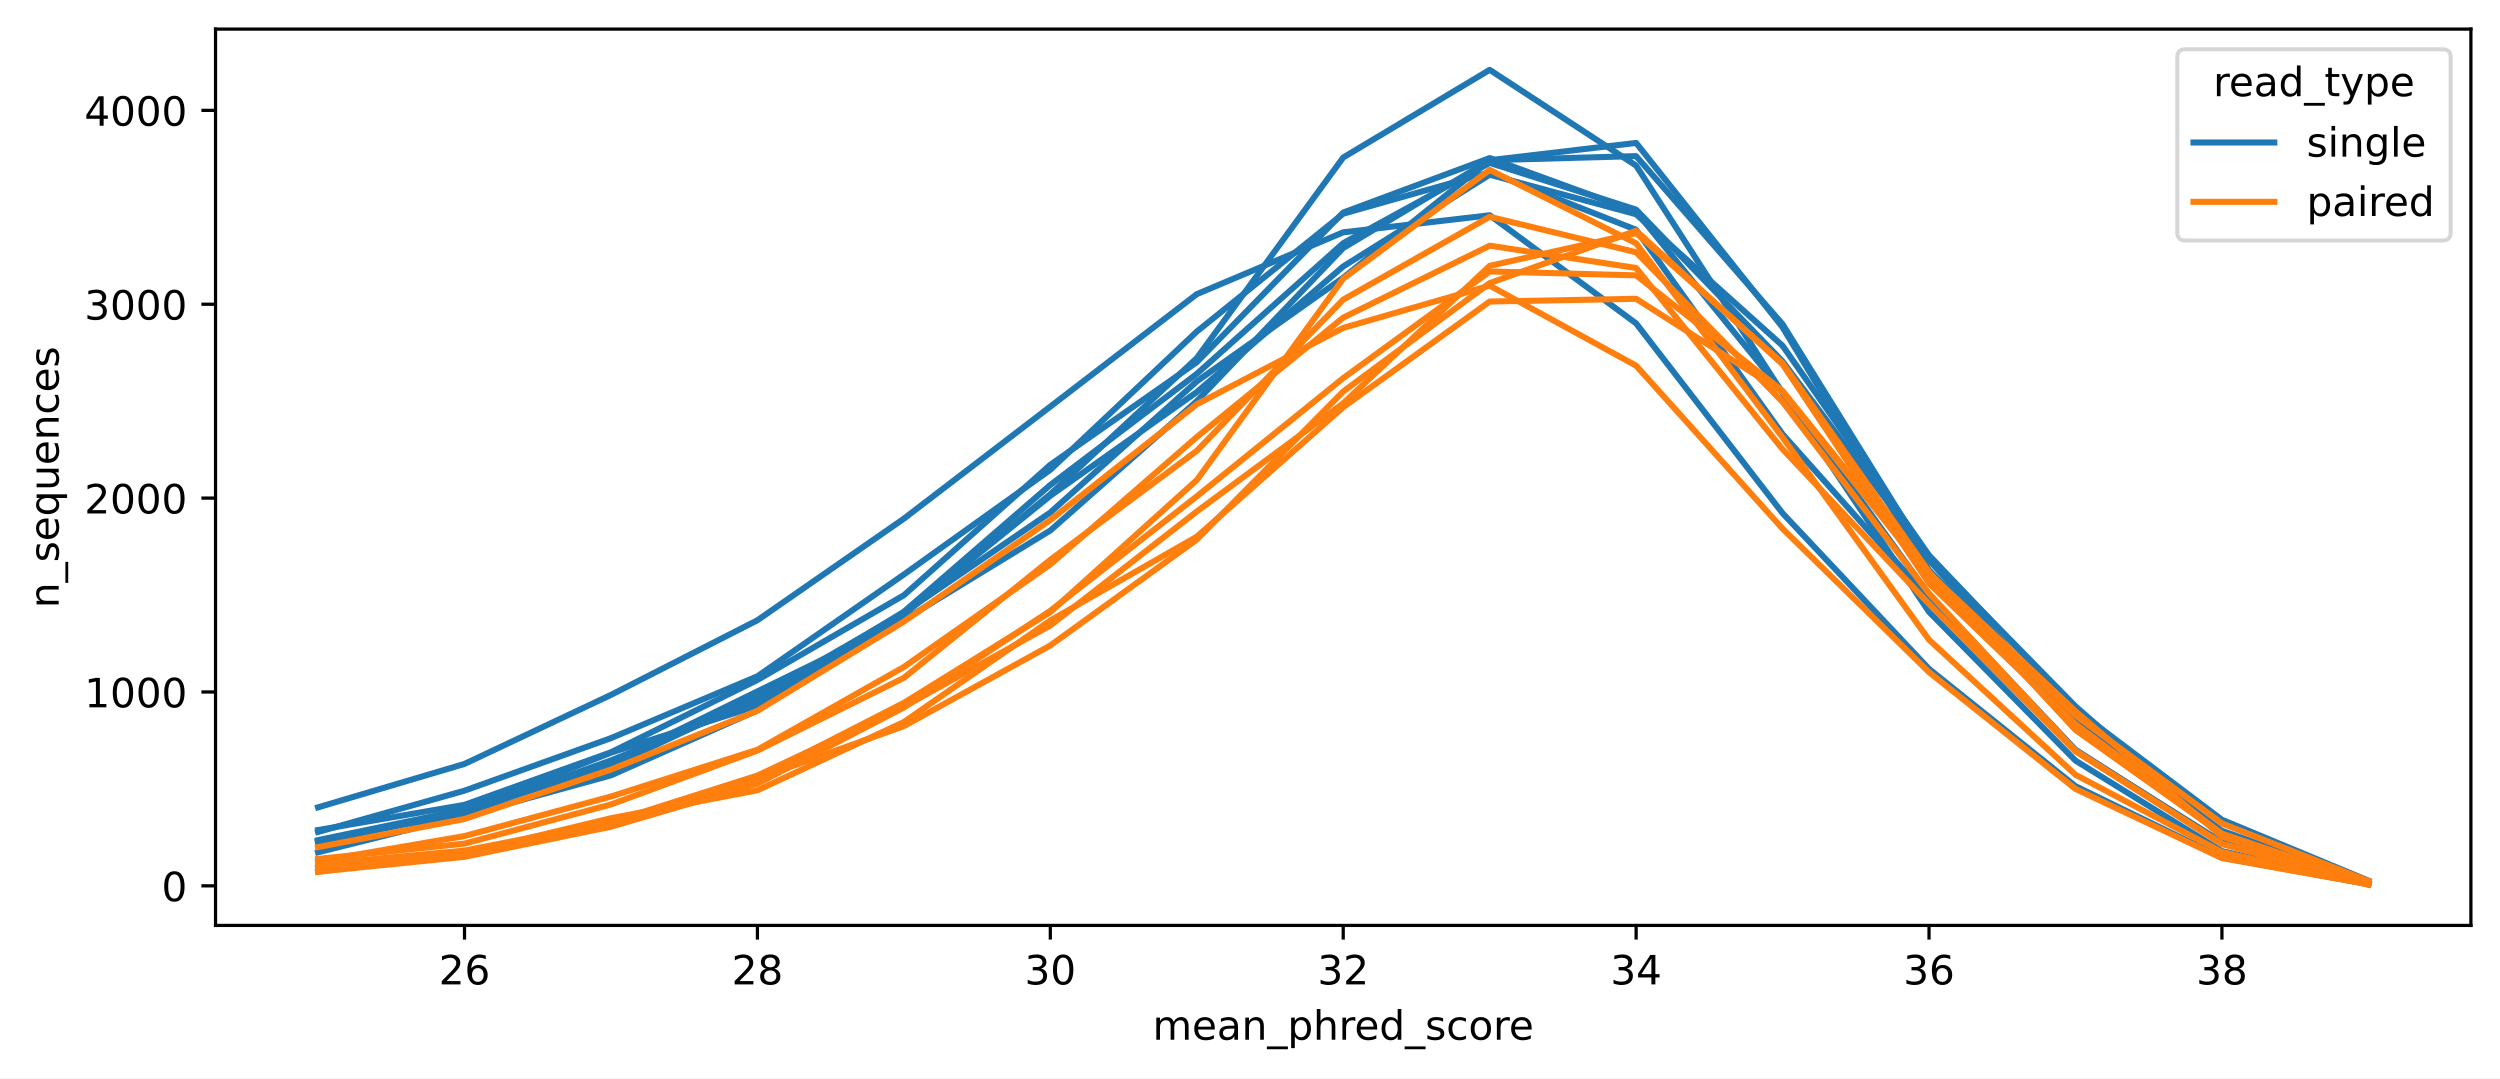
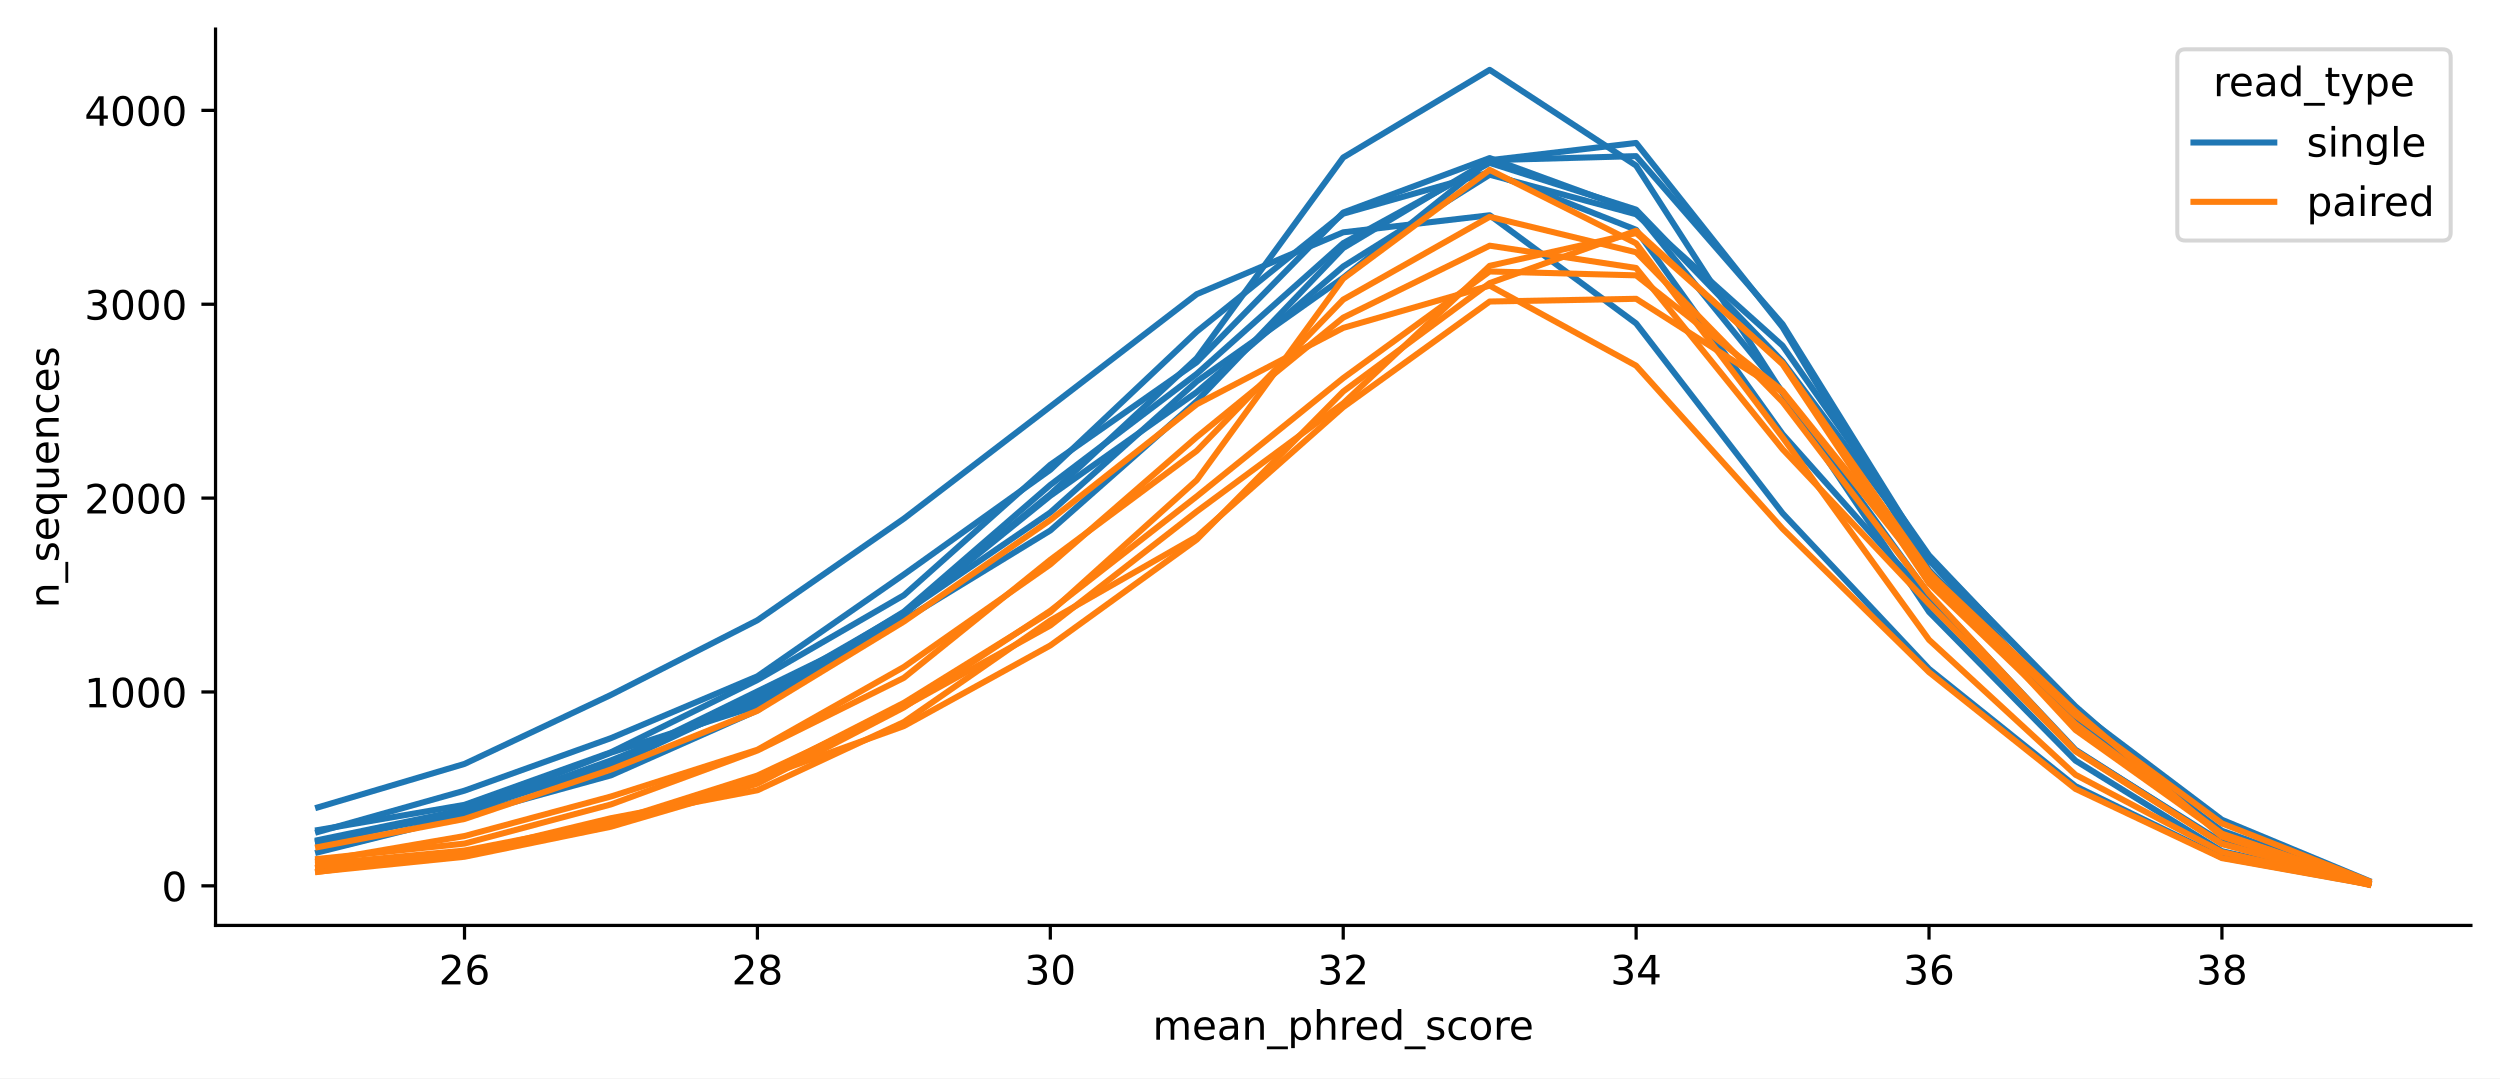
<svg xmlns="http://www.w3.org/2000/svg" xmlns:xlink="http://www.w3.org/1999/xlink" width="618.528pt" height="266.794pt" viewBox="0 0 618.528 266.794" version="1.1">
  <defs>
    <style type="text/css">*{stroke-linejoin: round; stroke-linecap: butt}</style>
  </defs>
  <g id="figure_1">
    <g id="patch_1">
      <path d="M 0 266.794  L 618.528 266.794  L 618.528 0  L 0 0  z " style="fill: #ffffff" />
    </g>
    <g id="axes_1">
      <g id="patch_2">
        <path d="M 53.328 228.96  L 611.328 228.96  L 611.328 7.2  L 53.328 7.2  z " style="fill: #ffffff" />
      </g>
      <g id="matplotlib.axis_1">
        <g id="xtick_1">
          <g id="line2d_1">
            <defs>
-               <path id="m98dadbcdaa" d="M 0 0  L 0 3.5  " style="stroke: #000000; stroke-width: 0.8" />
-             </defs>
-             <g>
-               <use xlink:href="#m98dadbcdaa" x="114.926" y="228.96" style="stroke: #000000; stroke-width: 0.8" />
+               <path id="mddad893162" d="M 0 0  L 0 3.5  " style="stroke: #000000; stroke-width: 0.8" />
+             </defs>
+             <g>
+               <use xlink:href="#mddad893162" x="114.926" y="228.96" style="stroke: #000000; stroke-width: 0.8" />
            </g>
          </g>
          <g id="text_1">
            <g transform="translate(108.563 243.5584) scale(0.1 -0.1)">
              <defs>
                <path id="DejaVuSans-32" d="M 1228 531  L 3431 531  L 3431 0  L 469 0  L 469 531  Q 828 903 1448 1529  Q 2069 2156 2228 2338  Q 2531 2678 2651 2914  Q 2772 3150 2772 3378  Q 2772 3750 2511 3984  Q 2250 4219 1831 4219  Q 1534 4219 1204 4116  Q 875 4013 500 3803  L 500 4441  Q 881 4594 1212 4672  Q 1544 4750 1819 4750  Q 2544 4750 2975 4387  Q 3406 4025 3406 3419  Q 3406 3131 3298 2873  Q 3191 2616 2906 2266  Q 2828 2175 2409 1742  Q 1991 1309 1228 531  z " transform="scale(0.015625)" />
                <path id="DejaVuSans-36" d="M 2113 2584  Q 1688 2584 1439 2293  Q 1191 2003 1191 1497  Q 1191 994 1439 701  Q 1688 409 2113 409  Q 2538 409 2786 701  Q 3034 994 3034 1497  Q 3034 2003 2786 2293  Q 2538 2584 2113 2584  z M 3366 4563  L 3366 3988  Q 3128 4100 2886 4159  Q 2644 4219 2406 4219  Q 1781 4219 1451 3797  Q 1122 3375 1075 2522  Q 1259 2794 1537 2939  Q 1816 3084 2150 3084  Q 2853 3084 3261 2657  Q 3669 2231 3669 1497  Q 3669 778 3244 343  Q 2819 -91 2113 -91  Q 1303 -91 875 529  Q 447 1150 447 2328  Q 447 3434 972 4092  Q 1497 4750 2381 4750  Q 2619 4750 2861 4703  Q 3103 4656 3366 4563  z " transform="scale(0.015625)" />
              </defs>
              <use xlink:href="#DejaVuSans-32" />
              <use xlink:href="#DejaVuSans-36" x="63.623" />
            </g>
          </g>
        </g>
        <g id="xtick_2">
          <g id="line2d_2">
            <g>
-               <use xlink:href="#m98dadbcdaa" x="187.393" y="228.96" style="stroke: #000000; stroke-width: 0.8" />
+               <use xlink:href="#mddad893162" x="187.393" y="228.96" style="stroke: #000000; stroke-width: 0.8" />
            </g>
          </g>
          <g id="text_2">
            <g transform="translate(181.0306 243.5584) scale(0.1 -0.1)">
              <defs>
                <path id="DejaVuSans-38" d="M 2034 2216  Q 1584 2216 1326 1975  Q 1069 1734 1069 1313  Q 1069 891 1326 650  Q 1584 409 2034 409  Q 2484 409 2743 651  Q 3003 894 3003 1313  Q 3003 1734 2745 1975  Q 2488 2216 2034 2216  z M 1403 2484  Q 997 2584 770 2862  Q 544 3141 544 3541  Q 544 4100 942 4425  Q 1341 4750 2034 4750  Q 2731 4750 3128 4425  Q 3525 4100 3525 3541  Q 3525 3141 3298 2862  Q 3072 2584 2669 2484  Q 3125 2378 3379 2068  Q 3634 1759 3634 1313  Q 3634 634 3220 271  Q 2806 -91 2034 -91  Q 1263 -91 848 271  Q 434 634 434 1313  Q 434 1759 690 2068  Q 947 2378 1403 2484  z M 1172 3481  Q 1172 3119 1398 2916  Q 1625 2713 2034 2713  Q 2441 2713 2670 2916  Q 2900 3119 2900 3481  Q 2900 3844 2670 4047  Q 2441 4250 2034 4250  Q 1625 4250 1398 4047  Q 1172 3844 1172 3481  z " transform="scale(0.015625)" />
              </defs>
              <use xlink:href="#DejaVuSans-32" />
              <use xlink:href="#DejaVuSans-38" x="63.623" />
            </g>
          </g>
        </g>
        <g id="xtick_3">
          <g id="line2d_3">
            <g>
-               <use xlink:href="#m98dadbcdaa" x="259.861" y="228.96" style="stroke: #000000; stroke-width: 0.8" />
+               <use xlink:href="#mddad893162" x="259.861" y="228.96" style="stroke: #000000; stroke-width: 0.8" />
            </g>
          </g>
          <g id="text_3">
            <g transform="translate(253.4981 243.5584) scale(0.1 -0.1)">
              <defs>
                <path id="DejaVuSans-33" d="M 2597 2516  Q 3050 2419 3304 2112  Q 3559 1806 3559 1356  Q 3559 666 3084 287  Q 2609 -91 1734 -91  Q 1441 -91 1130 -33  Q 819 25 488 141  L 488 750  Q 750 597 1062 519  Q 1375 441 1716 441  Q 2309 441 2620 675  Q 2931 909 2931 1356  Q 2931 1769 2642 2001  Q 2353 2234 1838 2234  L 1294 2234  L 1294 2753  L 1863 2753  Q 2328 2753 2575 2939  Q 2822 3125 2822 3475  Q 2822 3834 2567 4026  Q 2313 4219 1838 4219  Q 1578 4219 1281 4162  Q 984 4106 628 3988  L 628 4550  Q 988 4650 1302 4700  Q 1616 4750 1894 4750  Q 2613 4750 3031 4423  Q 3450 4097 3450 3541  Q 3450 3153 3228 2886  Q 3006 2619 2597 2516  z " transform="scale(0.015625)" />
                <path id="DejaVuSans-30" d="M 2034 4250  Q 1547 4250 1301 3770  Q 1056 3291 1056 2328  Q 1056 1369 1301 889  Q 1547 409 2034 409  Q 2525 409 2770 889  Q 3016 1369 3016 2328  Q 3016 3291 2770 3770  Q 2525 4250 2034 4250  z M 2034 4750  Q 2819 4750 3233 4129  Q 3647 3509 3647 2328  Q 3647 1150 3233 529  Q 2819 -91 2034 -91  Q 1250 -91 836 529  Q 422 1150 422 2328  Q 422 3509 836 4129  Q 1250 4750 2034 4750  z " transform="scale(0.015625)" />
              </defs>
              <use xlink:href="#DejaVuSans-33" />
              <use xlink:href="#DejaVuSans-30" x="63.623" />
            </g>
          </g>
        </g>
        <g id="xtick_4">
          <g id="line2d_4">
            <g>
-               <use xlink:href="#m98dadbcdaa" x="332.328" y="228.96" style="stroke: #000000; stroke-width: 0.8" />
+               <use xlink:href="#mddad893162" x="332.328" y="228.96" style="stroke: #000000; stroke-width: 0.8" />
            </g>
          </g>
          <g id="text_4">
            <g transform="translate(325.9656 243.5584) scale(0.1 -0.1)">
              <use xlink:href="#DejaVuSans-33" />
              <use xlink:href="#DejaVuSans-32" x="63.623" />
            </g>
          </g>
        </g>
        <g id="xtick_5">
          <g id="line2d_5">
            <g>
-               <use xlink:href="#m98dadbcdaa" x="404.796" y="228.96" style="stroke: #000000; stroke-width: 0.8" />
+               <use xlink:href="#mddad893162" x="404.796" y="228.96" style="stroke: #000000; stroke-width: 0.8" />
            </g>
          </g>
          <g id="text_5">
            <g transform="translate(398.4332 243.5584) scale(0.1 -0.1)">
              <defs>
                <path id="DejaVuSans-34" d="M 2419 4116  L 825 1625  L 2419 1625  L 2419 4116  z M 2253 4666  L 3047 4666  L 3047 1625  L 3713 1625  L 3713 1100  L 3047 1100  L 3047 0  L 2419 0  L 2419 1100  L 313 1100  L 313 1709  L 2253 4666  z " transform="scale(0.015625)" />
              </defs>
              <use xlink:href="#DejaVuSans-33" />
              <use xlink:href="#DejaVuSans-34" x="63.623" />
            </g>
          </g>
        </g>
        <g id="xtick_6">
          <g id="line2d_6">
            <g>
-               <use xlink:href="#m98dadbcdaa" x="477.263" y="228.96" style="stroke: #000000; stroke-width: 0.8" />
+               <use xlink:href="#mddad893162" x="477.263" y="228.96" style="stroke: #000000; stroke-width: 0.8" />
            </g>
          </g>
          <g id="text_6">
            <g transform="translate(470.9007 243.5584) scale(0.1 -0.1)">
              <use xlink:href="#DejaVuSans-33" />
              <use xlink:href="#DejaVuSans-36" x="63.623" />
            </g>
          </g>
        </g>
        <g id="xtick_7">
          <g id="line2d_7">
            <g>
-               <use xlink:href="#m98dadbcdaa" x="549.731" y="228.96" style="stroke: #000000; stroke-width: 0.8" />
+               <use xlink:href="#mddad893162" x="549.731" y="228.96" style="stroke: #000000; stroke-width: 0.8" />
            </g>
          </g>
          <g id="text_7">
            <g transform="translate(543.3682 243.5584) scale(0.1 -0.1)">
              <use xlink:href="#DejaVuSans-33" />
              <use xlink:href="#DejaVuSans-38" x="63.623" />
            </g>
          </g>
        </g>
        <g id="text_8">
          <g transform="translate(285.1789 257.2366) scale(0.1 -0.1)">
            <defs>
              <path id="DejaVuSans-6d" d="M 3328 2828  Q 3544 3216 3844 3400  Q 4144 3584 4550 3584  Q 5097 3584 5394 3201  Q 5691 2819 5691 2113  L 5691 0  L 5113 0  L 5113 2094  Q 5113 2597 4934 2840  Q 4756 3084 4391 3084  Q 3944 3084 3684 2787  Q 3425 2491 3425 1978  L 3425 0  L 2847 0  L 2847 2094  Q 2847 2600 2669 2842  Q 2491 3084 2119 3084  Q 1678 3084 1418 2786  Q 1159 2488 1159 1978  L 1159 0  L 581 0  L 581 3500  L 1159 3500  L 1159 2956  Q 1356 3278 1631 3431  Q 1906 3584 2284 3584  Q 2666 3584 2933 3390  Q 3200 3197 3328 2828  z " transform="scale(0.015625)" />
              <path id="DejaVuSans-65" d="M 3597 1894  L 3597 1613  L 953 1613  Q 991 1019 1311 708  Q 1631 397 2203 397  Q 2534 397 2845 478  Q 3156 559 3463 722  L 3463 178  Q 3153 47 2828 -22  Q 2503 -91 2169 -91  Q 1331 -91 842 396  Q 353 884 353 1716  Q 353 2575 817 3079  Q 1281 3584 2069 3584  Q 2775 3584 3186 3129  Q 3597 2675 3597 1894  z M 3022 2063  Q 3016 2534 2758 2815  Q 2500 3097 2075 3097  Q 1594 3097 1305 2825  Q 1016 2553 972 2059  L 3022 2063  z " transform="scale(0.015625)" />
              <path id="DejaVuSans-61" d="M 2194 1759  Q 1497 1759 1228 1600  Q 959 1441 959 1056  Q 959 750 1161 570  Q 1363 391 1709 391  Q 2188 391 2477 730  Q 2766 1069 2766 1631  L 2766 1759  L 2194 1759  z M 3341 1997  L 3341 0  L 2766 0  L 2766 531  Q 2569 213 2275 61  Q 1981 -91 1556 -91  Q 1019 -91 701 211  Q 384 513 384 1019  Q 384 1609 779 1909  Q 1175 2209 1959 2209  L 2766 2209  L 2766 2266  Q 2766 2663 2505 2880  Q 2244 3097 1772 3097  Q 1472 3097 1187 3025  Q 903 2953 641 2809  L 641 3341  Q 956 3463 1253 3523  Q 1550 3584 1831 3584  Q 2591 3584 2966 3190  Q 3341 2797 3341 1997  z " transform="scale(0.015625)" />
              <path id="DejaVuSans-6e" d="M 3513 2113  L 3513 0  L 2938 0  L 2938 2094  Q 2938 2591 2744 2837  Q 2550 3084 2163 3084  Q 1697 3084 1428 2787  Q 1159 2491 1159 1978  L 1159 0  L 581 0  L 581 3500  L 1159 3500  L 1159 2956  Q 1366 3272 1645 3428  Q 1925 3584 2291 3584  Q 2894 3584 3203 3211  Q 3513 2838 3513 2113  z " transform="scale(0.015625)" />
              <path id="DejaVuSans-5f" d="M 3263 -1063  L 3263 -1509  L -63 -1509  L -63 -1063  L 3263 -1063  z " transform="scale(0.015625)" />
              <path id="DejaVuSans-70" d="M 1159 525  L 1159 -1331  L 581 -1331  L 581 3500  L 1159 3500  L 1159 2969  Q 1341 3281 1617 3432  Q 1894 3584 2278 3584  Q 2916 3584 3314 3078  Q 3713 2572 3713 1747  Q 3713 922 3314 415  Q 2916 -91 2278 -91  Q 1894 -91 1617 61  Q 1341 213 1159 525  z M 3116 1747  Q 3116 2381 2855 2742  Q 2594 3103 2138 3103  Q 1681 3103 1420 2742  Q 1159 2381 1159 1747  Q 1159 1113 1420 752  Q 1681 391 2138 391  Q 2594 391 2855 752  Q 3116 1113 3116 1747  z " transform="scale(0.015625)" />
              <path id="DejaVuSans-68" d="M 3513 2113  L 3513 0  L 2938 0  L 2938 2094  Q 2938 2591 2744 2837  Q 2550 3084 2163 3084  Q 1697 3084 1428 2787  Q 1159 2491 1159 1978  L 1159 0  L 581 0  L 581 4863  L 1159 4863  L 1159 2956  Q 1366 3272 1645 3428  Q 1925 3584 2291 3584  Q 2894 3584 3203 3211  Q 3513 2838 3513 2113  z " transform="scale(0.015625)" />
              <path id="DejaVuSans-72" d="M 2631 2963  Q 2534 3019 2420 3045  Q 2306 3072 2169 3072  Q 1681 3072 1420 2755  Q 1159 2438 1159 1844  L 1159 0  L 581 0  L 581 3500  L 1159 3500  L 1159 2956  Q 1341 3275 1631 3429  Q 1922 3584 2338 3584  Q 2397 3584 2469 3576  Q 2541 3569 2628 3553  L 2631 2963  z " transform="scale(0.015625)" />
              <path id="DejaVuSans-64" d="M 2906 2969  L 2906 4863  L 3481 4863  L 3481 0  L 2906 0  L 2906 525  Q 2725 213 2448 61  Q 2172 -91 1784 -91  Q 1150 -91 751 415  Q 353 922 353 1747  Q 353 2572 751 3078  Q 1150 3584 1784 3584  Q 2172 3584 2448 3432  Q 2725 3281 2906 2969  z M 947 1747  Q 947 1113 1208 752  Q 1469 391 1925 391  Q 2381 391 2643 752  Q 2906 1113 2906 1747  Q 2906 2381 2643 2742  Q 2381 3103 1925 3103  Q 1469 3103 1208 2742  Q 947 2381 947 1747  z " transform="scale(0.015625)" />
              <path id="DejaVuSans-73" d="M 2834 3397  L 2834 2853  Q 2591 2978 2328 3040  Q 2066 3103 1784 3103  Q 1356 3103 1142 2972  Q 928 2841 928 2578  Q 928 2378 1081 2264  Q 1234 2150 1697 2047  L 1894 2003  Q 2506 1872 2764 1633  Q 3022 1394 3022 966  Q 3022 478 2636 193  Q 2250 -91 1575 -91  Q 1294 -91 989 -36  Q 684 19 347 128  L 347 722  Q 666 556 975 473  Q 1284 391 1588 391  Q 1994 391 2212 530  Q 2431 669 2431 922  Q 2431 1156 2273 1281  Q 2116 1406 1581 1522  L 1381 1569  Q 847 1681 609 1914  Q 372 2147 372 2553  Q 372 3047 722 3315  Q 1072 3584 1716 3584  Q 2034 3584 2315 3537  Q 2597 3491 2834 3397  z " transform="scale(0.015625)" />
              <path id="DejaVuSans-63" d="M 3122 3366  L 3122 2828  Q 2878 2963 2633 3030  Q 2388 3097 2138 3097  Q 1578 3097 1268 2742  Q 959 2388 959 1747  Q 959 1106 1268 751  Q 1578 397 2138 397  Q 2388 397 2633 464  Q 2878 531 3122 666  L 3122 134  Q 2881 22 2623 -34  Q 2366 -91 2075 -91  Q 1284 -91 818 406  Q 353 903 353 1747  Q 353 2603 823 3093  Q 1294 3584 2113 3584  Q 2378 3584 2631 3529  Q 2884 3475 3122 3366  z " transform="scale(0.015625)" />
              <path id="DejaVuSans-6f" d="M 1959 3097  Q 1497 3097 1228 2736  Q 959 2375 959 1747  Q 959 1119 1226 758  Q 1494 397 1959 397  Q 2419 397 2687 759  Q 2956 1122 2956 1747  Q 2956 2369 2687 2733  Q 2419 3097 1959 3097  z M 1959 3584  Q 2709 3584 3137 3096  Q 3566 2609 3566 1747  Q 3566 888 3137 398  Q 2709 -91 1959 -91  Q 1206 -91 779 398  Q 353 888 353 1747  Q 353 2609 779 3096  Q 1206 3584 1959 3584  z " transform="scale(0.015625)" />
            </defs>
            <use xlink:href="#DejaVuSans-6d" />
            <use xlink:href="#DejaVuSans-65" x="97.412" />
            <use xlink:href="#DejaVuSans-61" x="158.936" />
            <use xlink:href="#DejaVuSans-6e" x="220.215" />
            <use xlink:href="#DejaVuSans-5f" x="283.594" />
            <use xlink:href="#DejaVuSans-70" x="333.594" />
            <use xlink:href="#DejaVuSans-68" x="397.07" />
            <use xlink:href="#DejaVuSans-72" x="460.449" />
            <use xlink:href="#DejaVuSans-65" x="499.312" />
            <use xlink:href="#DejaVuSans-64" x="560.836" />
            <use xlink:href="#DejaVuSans-5f" x="624.312" />
            <use xlink:href="#DejaVuSans-73" x="674.312" />
            <use xlink:href="#DejaVuSans-63" x="726.412" />
            <use xlink:href="#DejaVuSans-6f" x="781.393" />
            <use xlink:href="#DejaVuSans-72" x="842.574" />
            <use xlink:href="#DejaVuSans-65" x="881.438" />
          </g>
        </g>
      </g>
      <g id="matplotlib.axis_2">
        <g id="ytick_1">
          <g id="line2d_8">
            <defs>
-               <path id="m70398f47bb" d="M 0 0  L -3.5 0  " style="stroke: #000000; stroke-width: 0.8" />
-             </defs>
-             <g>
-               <use xlink:href="#m70398f47bb" x="53.328" y="219.168" style="stroke: #000000; stroke-width: 0.8" />
+               <path id="m563c15d1db" d="M 0 0  L -3.5 0  " style="stroke: #000000; stroke-width: 0.8" />
+             </defs>
+             <g>
+               <use xlink:href="#m563c15d1db" x="53.328" y="219.168" style="stroke: #000000; stroke-width: 0.8" />
            </g>
          </g>
          <g id="text_9">
            <g transform="translate(39.96563 222.967) scale(0.1 -0.1)">
              <use xlink:href="#DejaVuSans-30" />
            </g>
          </g>
        </g>
        <g id="ytick_2">
          <g id="line2d_9">
            <g>
-               <use xlink:href="#m70398f47bb" x="53.328" y="171.202" style="stroke: #000000; stroke-width: 0.8" />
+               <use xlink:href="#m563c15d1db" x="53.328" y="171.202" style="stroke: #000000; stroke-width: 0.8" />
            </g>
          </g>
          <g id="text_10">
            <g transform="translate(20.87813 175.0013) scale(0.1 -0.1)">
              <defs>
                <path id="DejaVuSans-31" d="M 794 531  L 1825 531  L 1825 4091  L 703 3866  L 703 4441  L 1819 4666  L 2450 4666  L 2450 531  L 3481 531  L 3481 0  L 794 0  L 794 531  z " transform="scale(0.015625)" />
              </defs>
              <use xlink:href="#DejaVuSans-31" />
              <use xlink:href="#DejaVuSans-30" x="63.623" />
              <use xlink:href="#DejaVuSans-30" x="127.246" />
              <use xlink:href="#DejaVuSans-30" x="190.869" />
            </g>
          </g>
        </g>
        <g id="ytick_3">
          <g id="line2d_10">
            <g>
-               <use xlink:href="#m70398f47bb" x="53.328" y="123.236" style="stroke: #000000; stroke-width: 0.8" />
+               <use xlink:href="#m563c15d1db" x="53.328" y="123.236" style="stroke: #000000; stroke-width: 0.8" />
            </g>
          </g>
          <g id="text_11">
            <g transform="translate(20.87813 127.0355) scale(0.1 -0.1)">
              <use xlink:href="#DejaVuSans-32" />
              <use xlink:href="#DejaVuSans-30" x="63.623" />
              <use xlink:href="#DejaVuSans-30" x="127.246" />
              <use xlink:href="#DejaVuSans-30" x="190.869" />
            </g>
          </g>
        </g>
        <g id="ytick_4">
          <g id="line2d_11">
            <g>
-               <use xlink:href="#m70398f47bb" x="53.328" y="75.271" style="stroke: #000000; stroke-width: 0.8" />
+               <use xlink:href="#m563c15d1db" x="53.328" y="75.271" style="stroke: #000000; stroke-width: 0.8" />
            </g>
          </g>
          <g id="text_12">
            <g transform="translate(20.87813 79.0698) scale(0.1 -0.1)">
              <use xlink:href="#DejaVuSans-33" />
              <use xlink:href="#DejaVuSans-30" x="63.623" />
              <use xlink:href="#DejaVuSans-30" x="127.246" />
              <use xlink:href="#DejaVuSans-30" x="190.869" />
            </g>
          </g>
        </g>
        <g id="ytick_5">
          <g id="line2d_12">
            <g>
-               <use xlink:href="#m70398f47bb" x="53.328" y="27.305" style="stroke: #000000; stroke-width: 0.8" />
+               <use xlink:href="#m563c15d1db" x="53.328" y="27.305" style="stroke: #000000; stroke-width: 0.8" />
            </g>
          </g>
          <g id="text_13">
            <g transform="translate(20.87813 31.10406) scale(0.1 -0.1)">
              <use xlink:href="#DejaVuSans-34" />
              <use xlink:href="#DejaVuSans-30" x="63.623" />
              <use xlink:href="#DejaVuSans-30" x="127.246" />
              <use xlink:href="#DejaVuSans-30" x="190.869" />
            </g>
          </g>
        </g>
        <g id="text_14">
          <g transform="translate(14.52031 150.4487) rotate(-90) scale(0.1 -0.1)">
            <defs>
              <path id="DejaVuSans-71" d="M 947 1747  Q 947 1113 1208 752  Q 1469 391 1925 391  Q 2381 391 2643 752  Q 2906 1113 2906 1747  Q 2906 2381 2643 2742  Q 2381 3103 1925 3103  Q 1469 3103 1208 2742  Q 947 2381 947 1747  z M 2906 525  Q 2725 213 2448 61  Q 2172 -91 1784 -91  Q 1150 -91 751 415  Q 353 922 353 1747  Q 353 2572 751 3078  Q 1150 3584 1784 3584  Q 2172 3584 2448 3432  Q 2725 3281 2906 2969  L 2906 3500  L 3481 3500  L 3481 -1331  L 2906 -1331  L 2906 525  z " transform="scale(0.015625)" />
              <path id="DejaVuSans-75" d="M 544 1381  L 544 3500  L 1119 3500  L 1119 1403  Q 1119 906 1312 657  Q 1506 409 1894 409  Q 2359 409 2629 706  Q 2900 1003 2900 1516  L 2900 3500  L 3475 3500  L 3475 0  L 2900 0  L 2900 538  Q 2691 219 2414 64  Q 2138 -91 1772 -91  Q 1169 -91 856 284  Q 544 659 544 1381  z M 1991 3584  L 1991 3584  z " transform="scale(0.015625)" />
            </defs>
            <use xlink:href="#DejaVuSans-6e" />
            <use xlink:href="#DejaVuSans-5f" x="63.379" />
            <use xlink:href="#DejaVuSans-73" x="113.379" />
            <use xlink:href="#DejaVuSans-65" x="165.479" />
            <use xlink:href="#DejaVuSans-71" x="227.002" />
            <use xlink:href="#DejaVuSans-75" x="290.479" />
            <use xlink:href="#DejaVuSans-65" x="353.857" />
            <use xlink:href="#DejaVuSans-6e" x="415.381" />
            <use xlink:href="#DejaVuSans-63" x="478.76" />
            <use xlink:href="#DejaVuSans-65" x="533.74" />
            <use xlink:href="#DejaVuSans-73" x="595.264" />
          </g>
        </g>
      </g>
      <g id="line2d_13">
-         <path d="M 78.692 208.519  L 114.926 200.461  L 151.159 186.215  L 187.393 174.608  L 223.627 151.968  L 259.861 122.661  L 296.094 96.999  L 332.328 65.917  L 368.562 43.229  L 404.796 53.014  L 441.029 85.535  L 477.263 137.386  L 513.497 175.471  L 549.731 202.811  L 585.964 217.873  " clip-path="url(#pe8086200c9)" style="fill: none; stroke: #1f77b4; stroke-width: 1.5; stroke-linecap: square" />
+         <path d="M 78.692 208.519  L 114.926 200.461  L 151.159 186.215  L 187.393 174.608  L 223.627 151.968  L 259.861 122.661  L 296.094 96.999  L 332.328 65.917  L 368.562 43.229  L 404.796 53.014  L 441.029 85.535  L 477.263 137.386  L 513.497 175.471  L 549.731 202.811  L 585.964 217.873  " clip-path="url(#p514ef4fd2e)" style="fill: none; stroke: #1f77b4; stroke-width: 1.5; stroke-linecap: square" />
      </g>
      <g id="line2d_14">
-         <path d="M 78.692 207.848  L 114.926 200.317  L 151.159 188.758  L 187.393 171.058  L 223.627 153.359  L 259.861 131.247  L 296.094 99.253  L 332.328 61.361  L 368.562 39.632  L 404.796 35.363  L 441.029 80.979  L 477.263 141.08  L 513.497 177.629  L 549.731 206.217  L 585.964 218.496  " clip-path="url(#pe8086200c9)" style="fill: none; stroke: #1f77b4; stroke-width: 1.5; stroke-linecap: square" />
+         <path d="M 78.692 207.848  L 114.926 200.317  L 151.159 188.758  L 187.393 171.058  L 223.627 153.359  L 259.861 131.247  L 296.094 99.253  L 332.328 61.361  L 368.562 39.632  L 404.796 35.363  L 441.029 80.979  L 477.263 141.08  L 513.497 177.629  L 549.731 206.217  L 585.964 218.496  " clip-path="url(#p514ef4fd2e)" style="fill: none; stroke: #1f77b4; stroke-width: 1.5; stroke-linecap: square" />
      </g>
      <g id="line2d_15">
-         <path d="M 78.692 208.04  L 114.926 200.653  L 151.159 189.525  L 187.393 172.497  L 223.627 151.584  L 259.861 126.786  L 296.094 94.361  L 332.328 68.699  L 368.562 39.632  L 404.796 38.625  L 441.029 80.211  L 477.263 138.585  L 513.497 178.637  L 549.731 205.546  L 585.964 218.304  " clip-path="url(#pe8086200c9)" style="fill: none; stroke: #1f77b4; stroke-width: 1.5; stroke-linecap: square" />
+         <path d="M 78.692 208.04  L 114.926 200.653  L 151.159 189.525  L 187.393 172.497  L 223.627 151.584  L 259.861 126.786  L 296.094 94.361  L 332.328 68.699  L 368.562 39.632  L 404.796 38.625  L 441.029 80.211  L 477.263 138.585  L 513.497 178.637  L 549.731 205.546  L 585.964 218.304  " clip-path="url(#p514ef4fd2e)" style="fill: none; stroke: #1f77b4; stroke-width: 1.5; stroke-linecap: square" />
      </g>
      <g id="line2d_16">
-         <path d="M 78.692 199.742  L 114.926 188.997  L 151.159 171.922  L 187.393 153.455  L 223.627 128.321  L 259.861 100.596  L 296.094 72.776  L 332.328 57.475  L 368.562 53.254  L 404.796 80.019  L 441.029 126.978  L 477.263 165.494  L 513.497 194.513  L 549.731 212.165  L 585.964 218.736  " clip-path="url(#pe8086200c9)" style="fill: none; stroke: #1f77b4; stroke-width: 1.5; stroke-linecap: square" />
+         <path d="M 78.692 199.742  L 114.926 188.997  L 151.159 171.922  L 187.393 153.455  L 223.627 128.321  L 259.861 100.596  L 296.094 72.776  L 332.328 57.475  L 368.562 53.254  L 404.796 80.019  L 441.029 126.978  L 477.263 165.494  L 513.497 194.513  L 549.731 212.165  L 585.964 218.736  " clip-path="url(#p514ef4fd2e)" style="fill: none; stroke: #1f77b4; stroke-width: 1.5; stroke-linecap: square" />
      </g>
      <g id="line2d_17">
-         <path d="M 78.692 210.87  L 114.926 201.804  L 151.159 191.827  L 187.393 175.759  L 223.627 151.776  L 259.861 122.277  L 296.094 88.605  L 332.328 38.961  L 368.562 17.28  L 404.796 40.975  L 441.029 97.239  L 477.263 151.392  L 513.497 188.182  L 549.731 210.582  L 585.964 218.784  " clip-path="url(#pe8086200c9)" style="fill: none; stroke: #1f77b4; stroke-width: 1.5; stroke-linecap: square" />
+         <path d="M 78.692 210.87  L 114.926 201.804  L 151.159 191.827  L 187.393 175.759  L 223.627 151.776  L 259.861 122.277  L 296.094 88.605  L 332.328 38.961  L 368.562 17.28  L 404.796 40.975  L 441.029 97.239  L 477.263 151.392  L 513.497 188.182  L 549.731 210.582  L 585.964 218.784  " clip-path="url(#p514ef4fd2e)" style="fill: none; stroke: #1f77b4; stroke-width: 1.5; stroke-linecap: square" />
      </g>
      <g id="line2d_18">
-         <path d="M 78.692 208.232  L 114.926 200.989  L 151.159 188.134  L 187.393 173.456  L 223.627 151.344  L 259.861 119.975  L 296.094 92.49  L 332.328 60.161  L 368.562 40.304  L 404.796 51.863  L 441.029 89.42  L 477.263 137.818  L 513.497 174.752  L 549.731 206.409  L 585.964 218.544  " clip-path="url(#pe8086200c9)" style="fill: none; stroke: #1f77b4; stroke-width: 1.5; stroke-linecap: square" />
+         <path d="M 78.692 208.232  L 114.926 200.989  L 151.159 188.134  L 187.393 173.456  L 223.627 151.344  L 259.861 119.975  L 296.094 92.49  L 332.328 60.161  L 368.562 40.304  L 404.796 51.863  L 441.029 89.42  L 477.263 137.818  L 513.497 174.752  L 549.731 206.409  L 585.964 218.544  " clip-path="url(#p514ef4fd2e)" style="fill: none; stroke: #1f77b4; stroke-width: 1.5; stroke-linecap: square" />
      </g>
      <g id="line2d_19">
-         <path d="M 78.692 205.833  L 114.926 195.617  L 151.159 182.618  L 187.393 167.317  L 223.627 142.135  L 259.861 116.233  L 296.094 82.034  L 332.328 52.871  L 368.562 42.606  L 404.796 56.852  L 441.029 107.408  L 477.263 148.083  L 513.497 185.688  L 549.731 208.328  L 585.964 218.736  " clip-path="url(#pe8086200c9)" style="fill: none; stroke: #1f77b4; stroke-width: 1.5; stroke-linecap: square" />
+         <path d="M 78.692 205.833  L 114.926 195.617  L 151.159 182.618  L 187.393 167.317  L 223.627 142.135  L 259.861 116.233  L 296.094 82.034  L 332.328 52.871  L 368.562 42.606  L 404.796 56.852  L 441.029 107.408  L 477.263 148.083  L 513.497 185.688  L 549.731 208.328  L 585.964 218.736  " clip-path="url(#p514ef4fd2e)" style="fill: none; stroke: #1f77b4; stroke-width: 1.5; stroke-linecap: square" />
      </g>
      <g id="line2d_20">
-         <path d="M 78.692 205.354  L 114.926 199.118  L 151.159 186.119  L 187.393 168.228  L 223.627 147.267  L 259.861 114.986  L 296.094 89.612  L 332.328 52.583  L 368.562 39.104  L 404.796 52.343  L 441.029 96.951  L 477.263 147.123  L 513.497 185.496  L 549.731 208.615  L 585.964 218.784  " clip-path="url(#pe8086200c9)" style="fill: none; stroke: #1f77b4; stroke-width: 1.5; stroke-linecap: square" />
+         <path d="M 78.692 205.354  L 114.926 199.118  L 151.159 186.119  L 187.393 168.228  L 223.627 147.267  L 259.861 114.986  L 296.094 89.612  L 332.328 52.583  L 368.562 39.104  L 404.796 52.343  L 441.029 96.951  L 477.263 147.123  L 513.497 185.496  L 549.731 208.615  L 585.964 218.784  " clip-path="url(#p514ef4fd2e)" style="fill: none; stroke: #1f77b4; stroke-width: 1.5; stroke-linecap: square" />
      </g>
      <g id="line2d_21">
-         <path d="M 78.692 214.659  L 114.926 211.158  L 151.159 202.428  L 187.393 195.521  L 223.627 178.637  L 259.861 153.503  L 296.094 132.781  L 332.328 100.74  L 368.562 74.599  L 404.796 73.928  L 441.029 96.999  L 477.263 142.662  L 513.497 177.006  L 549.731 203.723  L 585.964 217.969  " clip-path="url(#pe8086200c9)" style="fill: none; stroke: #ff7f0e; stroke-width: 1.5; stroke-linecap: square" />
+         <path d="M 78.692 214.659  L 114.926 211.158  L 151.159 202.428  L 187.393 195.521  L 223.627 178.637  L 259.861 153.503  L 296.094 132.781  L 332.328 100.74  L 368.562 74.599  L 404.796 73.928  L 441.029 96.999  L 477.263 142.662  L 513.497 177.006  L 549.731 203.723  L 585.964 217.969  " clip-path="url(#p514ef4fd2e)" style="fill: none; stroke: #ff7f0e; stroke-width: 1.5; stroke-linecap: square" />
      </g>
      <g id="line2d_22">
-         <path d="M 78.692 214.659  L 114.926 210.87  L 151.159 203.723  L 187.393 192.643  L 223.627 179.644  L 259.861 159.69  L 296.094 133.501  L 332.328 96.855  L 368.562 70.042  L 404.796 57.092  L 441.029 90.14  L 477.263 144.341  L 513.497 179.164  L 549.731 206.265  L 585.964 218.496  " clip-path="url(#pe8086200c9)" style="fill: none; stroke: #ff7f0e; stroke-width: 1.5; stroke-linecap: square" />
+         <path d="M 78.692 214.659  L 114.926 210.87  L 151.159 203.723  L 187.393 192.643  L 223.627 179.644  L 259.861 159.69  L 296.094 133.501  L 332.328 96.855  L 368.562 70.042  L 404.796 57.092  L 441.029 90.14  L 477.263 144.341  L 513.497 179.164  L 549.731 206.265  L 585.964 218.496  " clip-path="url(#p514ef4fd2e)" style="fill: none; stroke: #ff7f0e; stroke-width: 1.5; stroke-linecap: square" />
      </g>
      <g id="line2d_23">
-         <path d="M 78.692 213.796  L 114.926 210.438  L 151.159 203.387  L 187.393 191.875  L 223.627 174.847  L 259.861 154.75  L 296.094 126.546  L 332.328 99.781  L 368.562 65.773  L 404.796 57.667  L 441.029 89.852  L 477.263 141.511  L 513.497 180.603  L 549.731 206.409  L 585.964 218.496  " clip-path="url(#pe8086200c9)" style="fill: none; stroke: #ff7f0e; stroke-width: 1.5; stroke-linecap: square" />
+         <path d="M 78.692 213.796  L 114.926 210.438  L 151.159 203.387  L 187.393 191.875  L 223.627 174.847  L 259.861 154.75  L 296.094 126.546  L 332.328 99.781  L 368.562 65.773  L 404.796 57.667  L 441.029 89.852  L 477.263 141.511  L 513.497 180.603  L 549.731 206.409  L 585.964 218.496  " clip-path="url(#p514ef4fd2e)" style="fill: none; stroke: #ff7f0e; stroke-width: 1.5; stroke-linecap: square" />
      </g>
      <g id="line2d_24">
-         <path d="M 78.692 209.575  L 114.926 202.62  L 151.159 190.388  L 187.393 175.855  L 223.627 153.79  L 259.861 128.656  L 296.094 100.021  L 332.328 81.122  L 368.562 70.666  L 404.796 90.476  L 441.029 130.815  L 477.263 166.31  L 513.497 195.185  L 549.731 212.309  L 585.964 218.784  " clip-path="url(#pe8086200c9)" style="fill: none; stroke: #ff7f0e; stroke-width: 1.5; stroke-linecap: square" />
+         <path d="M 78.692 209.575  L 114.926 202.62  L 151.159 190.388  L 187.393 175.855  L 223.627 153.79  L 259.861 128.656  L 296.094 100.021  L 332.328 81.122  L 368.562 70.666  L 404.796 90.476  L 441.029 130.815  L 477.263 166.31  L 513.497 195.185  L 549.731 212.309  L 585.964 218.784  " clip-path="url(#p514ef4fd2e)" style="fill: none; stroke: #ff7f0e; stroke-width: 1.5; stroke-linecap: square" />
      </g>
      <g id="line2d_25">
-         <path d="M 78.692 215.714  L 114.926 210.726  L 151.159 204.155  L 187.393 192.451  L 223.627 173.888  L 259.861 151.44  L 296.094 118.776  L 332.328 68.939  L 368.562 42.03  L 404.796 60.209  L 441.029 108.223  L 477.263 158.299  L 513.497 191.683  L 549.731 210.822  L 585.964 218.88  " clip-path="url(#pe8086200c9)" style="fill: none; stroke: #ff7f0e; stroke-width: 1.5; stroke-linecap: square" />
+         <path d="M 78.692 215.714  L 114.926 210.726  L 151.159 204.155  L 187.393 192.451  L 223.627 173.888  L 259.861 151.44  L 296.094 118.776  L 332.328 68.939  L 368.562 42.03  L 404.796 60.209  L 441.029 108.223  L 477.263 158.299  L 513.497 191.683  L 549.731 210.822  L 585.964 218.88  " clip-path="url(#p514ef4fd2e)" style="fill: none; stroke: #ff7f0e; stroke-width: 1.5; stroke-linecap: square" />
      </g>
      <g id="line2d_26">
-         <path d="M 78.692 215.666  L 114.926 211.973  L 151.159 204.538  L 187.393 193.89  L 223.627 175.039  L 259.861 151.104  L 296.094 122.805  L 332.328 93.546  L 368.562 67.164  L 404.796 68.124  L 441.029 96.711  L 477.263 141.751  L 513.497 175.999  L 549.731 206.984  L 585.964 218.64  " clip-path="url(#pe8086200c9)" style="fill: none; stroke: #ff7f0e; stroke-width: 1.5; stroke-linecap: square" />
+         <path d="M 78.692 215.666  L 114.926 211.973  L 151.159 204.538  L 187.393 193.89  L 223.627 175.039  L 259.861 151.104  L 296.094 122.805  L 332.328 93.546  L 368.562 67.164  L 404.796 68.124  L 441.029 96.711  L 477.263 141.751  L 513.497 175.999  L 549.731 206.984  L 585.964 218.64  " clip-path="url(#p514ef4fd2e)" style="fill: none; stroke: #ff7f0e; stroke-width: 1.5; stroke-linecap: square" />
      </g>
      <g id="line2d_27">
-         <path d="M 78.692 213.076  L 114.926 206.841  L 151.159 197.056  L 187.393 185.496  L 223.627 165.014  L 259.861 139.641  L 296.094 108.127  L 332.328 78.58  L 368.562 60.785  L 404.796 66.301  L 441.029 111.149  L 477.263 149.426  L 513.497 185.88  L 549.731 208.807  L 585.964 218.736  " clip-path="url(#pe8086200c9)" style="fill: none; stroke: #ff7f0e; stroke-width: 1.5; stroke-linecap: square" />
+         <path d="M 78.692 213.076  L 114.926 206.841  L 151.159 197.056  L 187.393 185.496  L 223.627 165.014  L 259.861 139.641  L 296.094 108.127  L 332.328 78.58  L 368.562 60.785  L 404.796 66.301  L 441.029 111.149  L 477.263 149.426  L 513.497 185.88  L 549.731 208.807  L 585.964 218.736  " clip-path="url(#p514ef4fd2e)" style="fill: none; stroke: #ff7f0e; stroke-width: 1.5; stroke-linecap: square" />
      </g>
      <g id="line2d_28">
-         <path d="M 78.692 212.501  L 114.926 208.711  L 151.159 199.022  L 187.393 185.688  L 223.627 167.701  L 259.861 138.489  L 296.094 111.533  L 332.328 74.119  L 368.562 53.638  L 404.796 62.416  L 441.029 99.445  L 477.263 146.835  L 513.497 185.736  L 549.731 208.759  L 585.964 218.784  " clip-path="url(#pe8086200c9)" style="fill: none; stroke: #ff7f0e; stroke-width: 1.5; stroke-linecap: square" />
+         <path d="M 78.692 212.501  L 114.926 208.711  L 151.159 199.022  L 187.393 185.688  L 223.627 167.701  L 259.861 138.489  L 296.094 111.533  L 332.328 74.119  L 368.562 53.638  L 404.796 62.416  L 441.029 99.445  L 477.263 146.835  L 513.497 185.736  L 549.731 208.759  L 585.964 218.784  " clip-path="url(#p514ef4fd2e)" style="fill: none; stroke: #ff7f0e; stroke-width: 1.5; stroke-linecap: square" />
      </g>
      <g id="line2d_29" />
      <g id="line2d_30" />
      <g id="patch_3">
        <path d="M 53.328 228.96  L 53.328 7.2  " style="fill: none; stroke: #000000; stroke-width: 0.8; stroke-linejoin: miter; stroke-linecap: square" />
      </g>
      <g id="patch_4">
-         <path d="M 611.328 228.96  L 611.328 7.2  " style="fill: none; stroke: #000000; stroke-width: 0.8; stroke-linejoin: miter; stroke-linecap: square" />
-       </g>
-       <g id="patch_5">
        <path d="M 53.328 228.96  L 611.328 228.96  " style="fill: none; stroke: #000000; stroke-width: 0.8; stroke-linejoin: miter; stroke-linecap: square" />
      </g>
-       <g id="patch_6">
-         <path d="M 53.328 7.2  L 611.328 7.2  " style="fill: none; stroke: #000000; stroke-width: 0.8; stroke-linejoin: miter; stroke-linecap: square" />
-       </g>
      <g id="legend_1">
-         <g id="patch_7">
+         <g id="patch_5">
          <path d="M 540.686 59.513  L 604.328 59.513  Q 606.328 59.513 606.328 57.513  L 606.328 14.2  Q 606.328 12.2 604.328 12.2  L 540.686 12.2  Q 538.686 12.2 538.686 14.2  L 538.686 57.513  Q 538.686 59.513 540.686 59.513  z " style="fill: #ffffff; opacity: 0.8; stroke: #cccccc; stroke-linejoin: miter" />
        </g>
        <g id="text_15">
          <g transform="translate(547.5789 23.79844) scale(0.1 -0.1)">
            <defs>
              <path id="DejaVuSans-74" d="M 1172 4494  L 1172 3500  L 2356 3500  L 2356 3053  L 1172 3053  L 1172 1153  Q 1172 725 1289 603  Q 1406 481 1766 481  L 2356 481  L 2356 0  L 1766 0  Q 1100 0 847 248  Q 594 497 594 1153  L 594 3053  L 172 3053  L 172 3500  L 594 3500  L 594 4494  L 1172 4494  z " transform="scale(0.015625)" />
              <path id="DejaVuSans-79" d="M 2059 -325  Q 1816 -950 1584 -1140  Q 1353 -1331 966 -1331  L 506 -1331  L 506 -850  L 844 -850  Q 1081 -850 1212 -737  Q 1344 -625 1503 -206  L 1606 56  L 191 3500  L 800 3500  L 1894 763  L 2988 3500  L 3597 3500  L 2059 -325  z " transform="scale(0.015625)" />
            </defs>
            <use xlink:href="#DejaVuSans-72" />
            <use xlink:href="#DejaVuSans-65" x="38.863" />
            <use xlink:href="#DejaVuSans-61" x="100.387" />
            <use xlink:href="#DejaVuSans-64" x="161.666" />
            <use xlink:href="#DejaVuSans-5f" x="225.143" />
            <use xlink:href="#DejaVuSans-74" x="275.143" />
            <use xlink:href="#DejaVuSans-79" x="314.352" />
            <use xlink:href="#DejaVuSans-70" x="373.531" />
            <use xlink:href="#DejaVuSans-65" x="437.008" />
          </g>
        </g>
        <g id="line2d_31">
          <path d="M 542.686 35.255  L 552.686 35.255  L 562.686 35.255  " style="fill: none; stroke: #1f77b4; stroke-width: 1.5; stroke-linecap: square" />
        </g>
        <g id="text_16">
          <g transform="translate(570.6859 38.75469) scale(0.1 -0.1)">
            <defs>
              <path id="DejaVuSans-69" d="M 603 3500  L 1178 3500  L 1178 0  L 603 0  L 603 3500  z M 603 4863  L 1178 4863  L 1178 4134  L 603 4134  L 603 4863  z " transform="scale(0.015625)" />
              <path id="DejaVuSans-67" d="M 2906 1791  Q 2906 2416 2648 2759  Q 2391 3103 1925 3103  Q 1463 3103 1205 2759  Q 947 2416 947 1791  Q 947 1169 1205 825  Q 1463 481 1925 481  Q 2391 481 2648 825  Q 2906 1169 2906 1791  z M 3481 434  Q 3481 -459 3084 -895  Q 2688 -1331 1869 -1331  Q 1566 -1331 1297 -1286  Q 1028 -1241 775 -1147  L 775 -588  Q 1028 -725 1275 -790  Q 1522 -856 1778 -856  Q 2344 -856 2625 -561  Q 2906 -266 2906 331  L 2906 616  Q 2728 306 2450 153  Q 2172 0 1784 0  Q 1141 0 747 490  Q 353 981 353 1791  Q 353 2603 747 3093  Q 1141 3584 1784 3584  Q 2172 3584 2450 3431  Q 2728 3278 2906 2969  L 2906 3500  L 3481 3500  L 3481 434  z " transform="scale(0.015625)" />
              <path id="DejaVuSans-6c" d="M 603 4863  L 1178 4863  L 1178 0  L 603 0  L 603 4863  z " transform="scale(0.015625)" />
            </defs>
            <use xlink:href="#DejaVuSans-73" />
            <use xlink:href="#DejaVuSans-69" x="52.1" />
            <use xlink:href="#DejaVuSans-6e" x="79.883" />
            <use xlink:href="#DejaVuSans-67" x="143.262" />
            <use xlink:href="#DejaVuSans-6c" x="206.738" />
            <use xlink:href="#DejaVuSans-65" x="234.521" />
          </g>
        </g>
        <g id="line2d_32">
          <path d="M 542.686 49.933  L 552.686 49.933  L 562.686 49.933  " style="fill: none; stroke: #ff7f0e; stroke-width: 1.5; stroke-linecap: square" />
        </g>
        <g id="text_17">
          <g transform="translate(570.6859 53.43281) scale(0.1 -0.1)">
            <use xlink:href="#DejaVuSans-70" />
            <use xlink:href="#DejaVuSans-61" x="63.477" />
            <use xlink:href="#DejaVuSans-69" x="124.756" />
            <use xlink:href="#DejaVuSans-72" x="152.539" />
            <use xlink:href="#DejaVuSans-65" x="191.402" />
            <use xlink:href="#DejaVuSans-64" x="252.926" />
          </g>
        </g>
      </g>
    </g>
  </g>
  <defs>
-     <clipPath id="pe8086200c9">
+     <clipPath id="p514ef4fd2e">
      <rect x="53.328" y="7.2" width="558" height="221.76" />
    </clipPath>
  </defs>
</svg>
